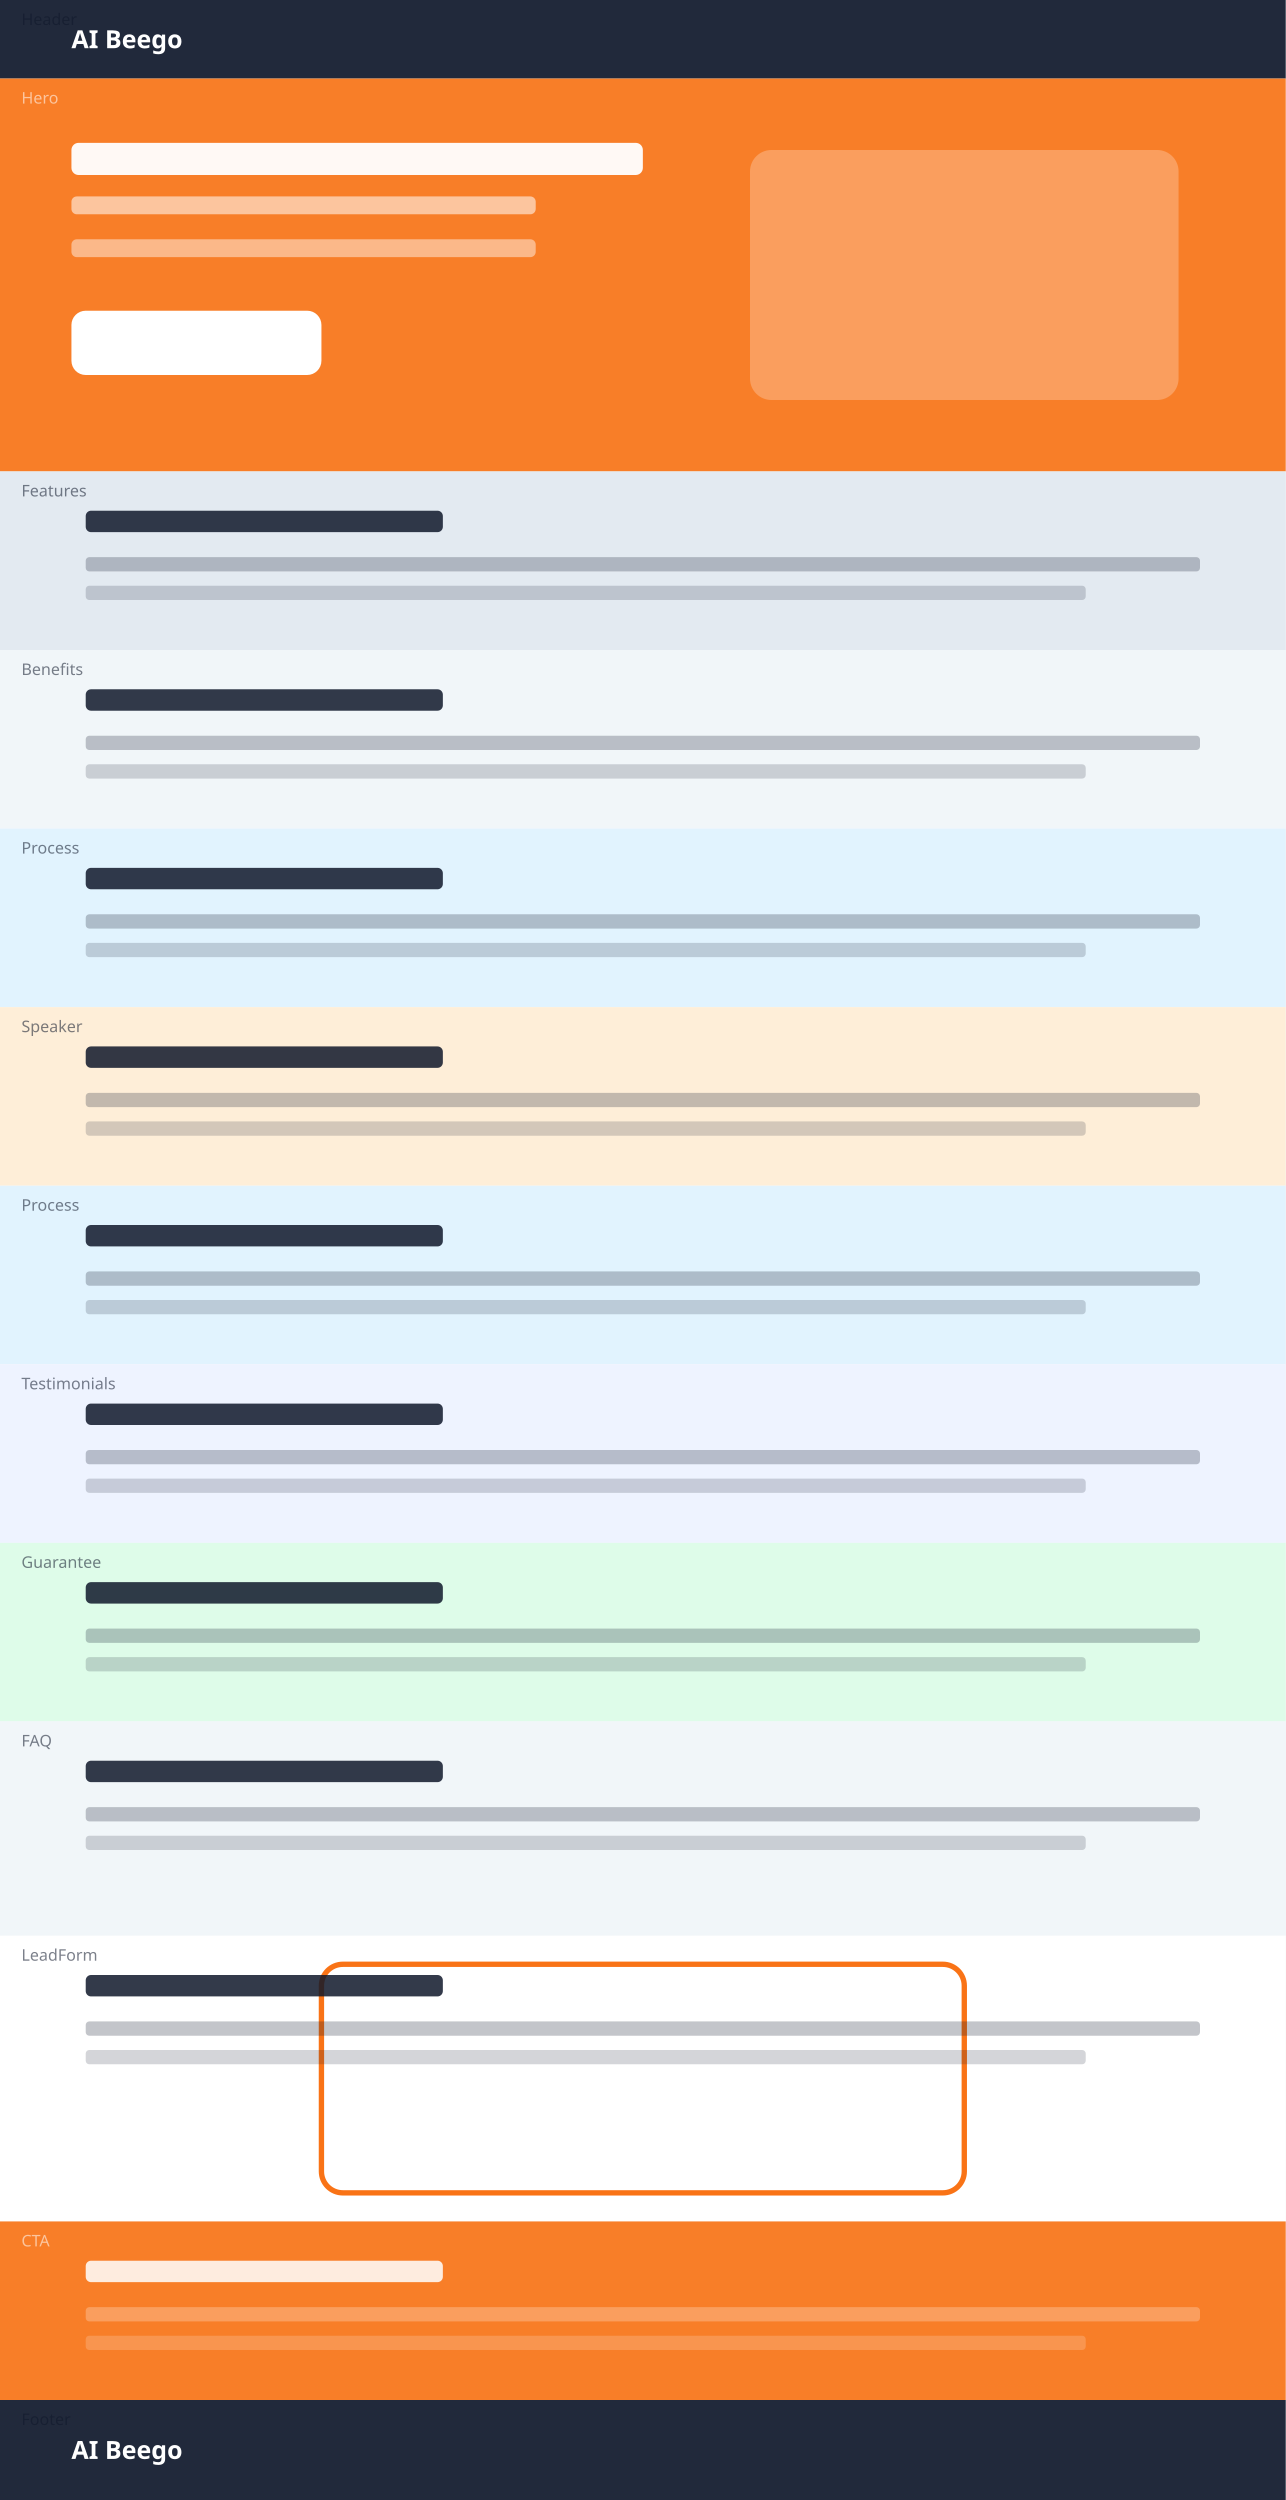
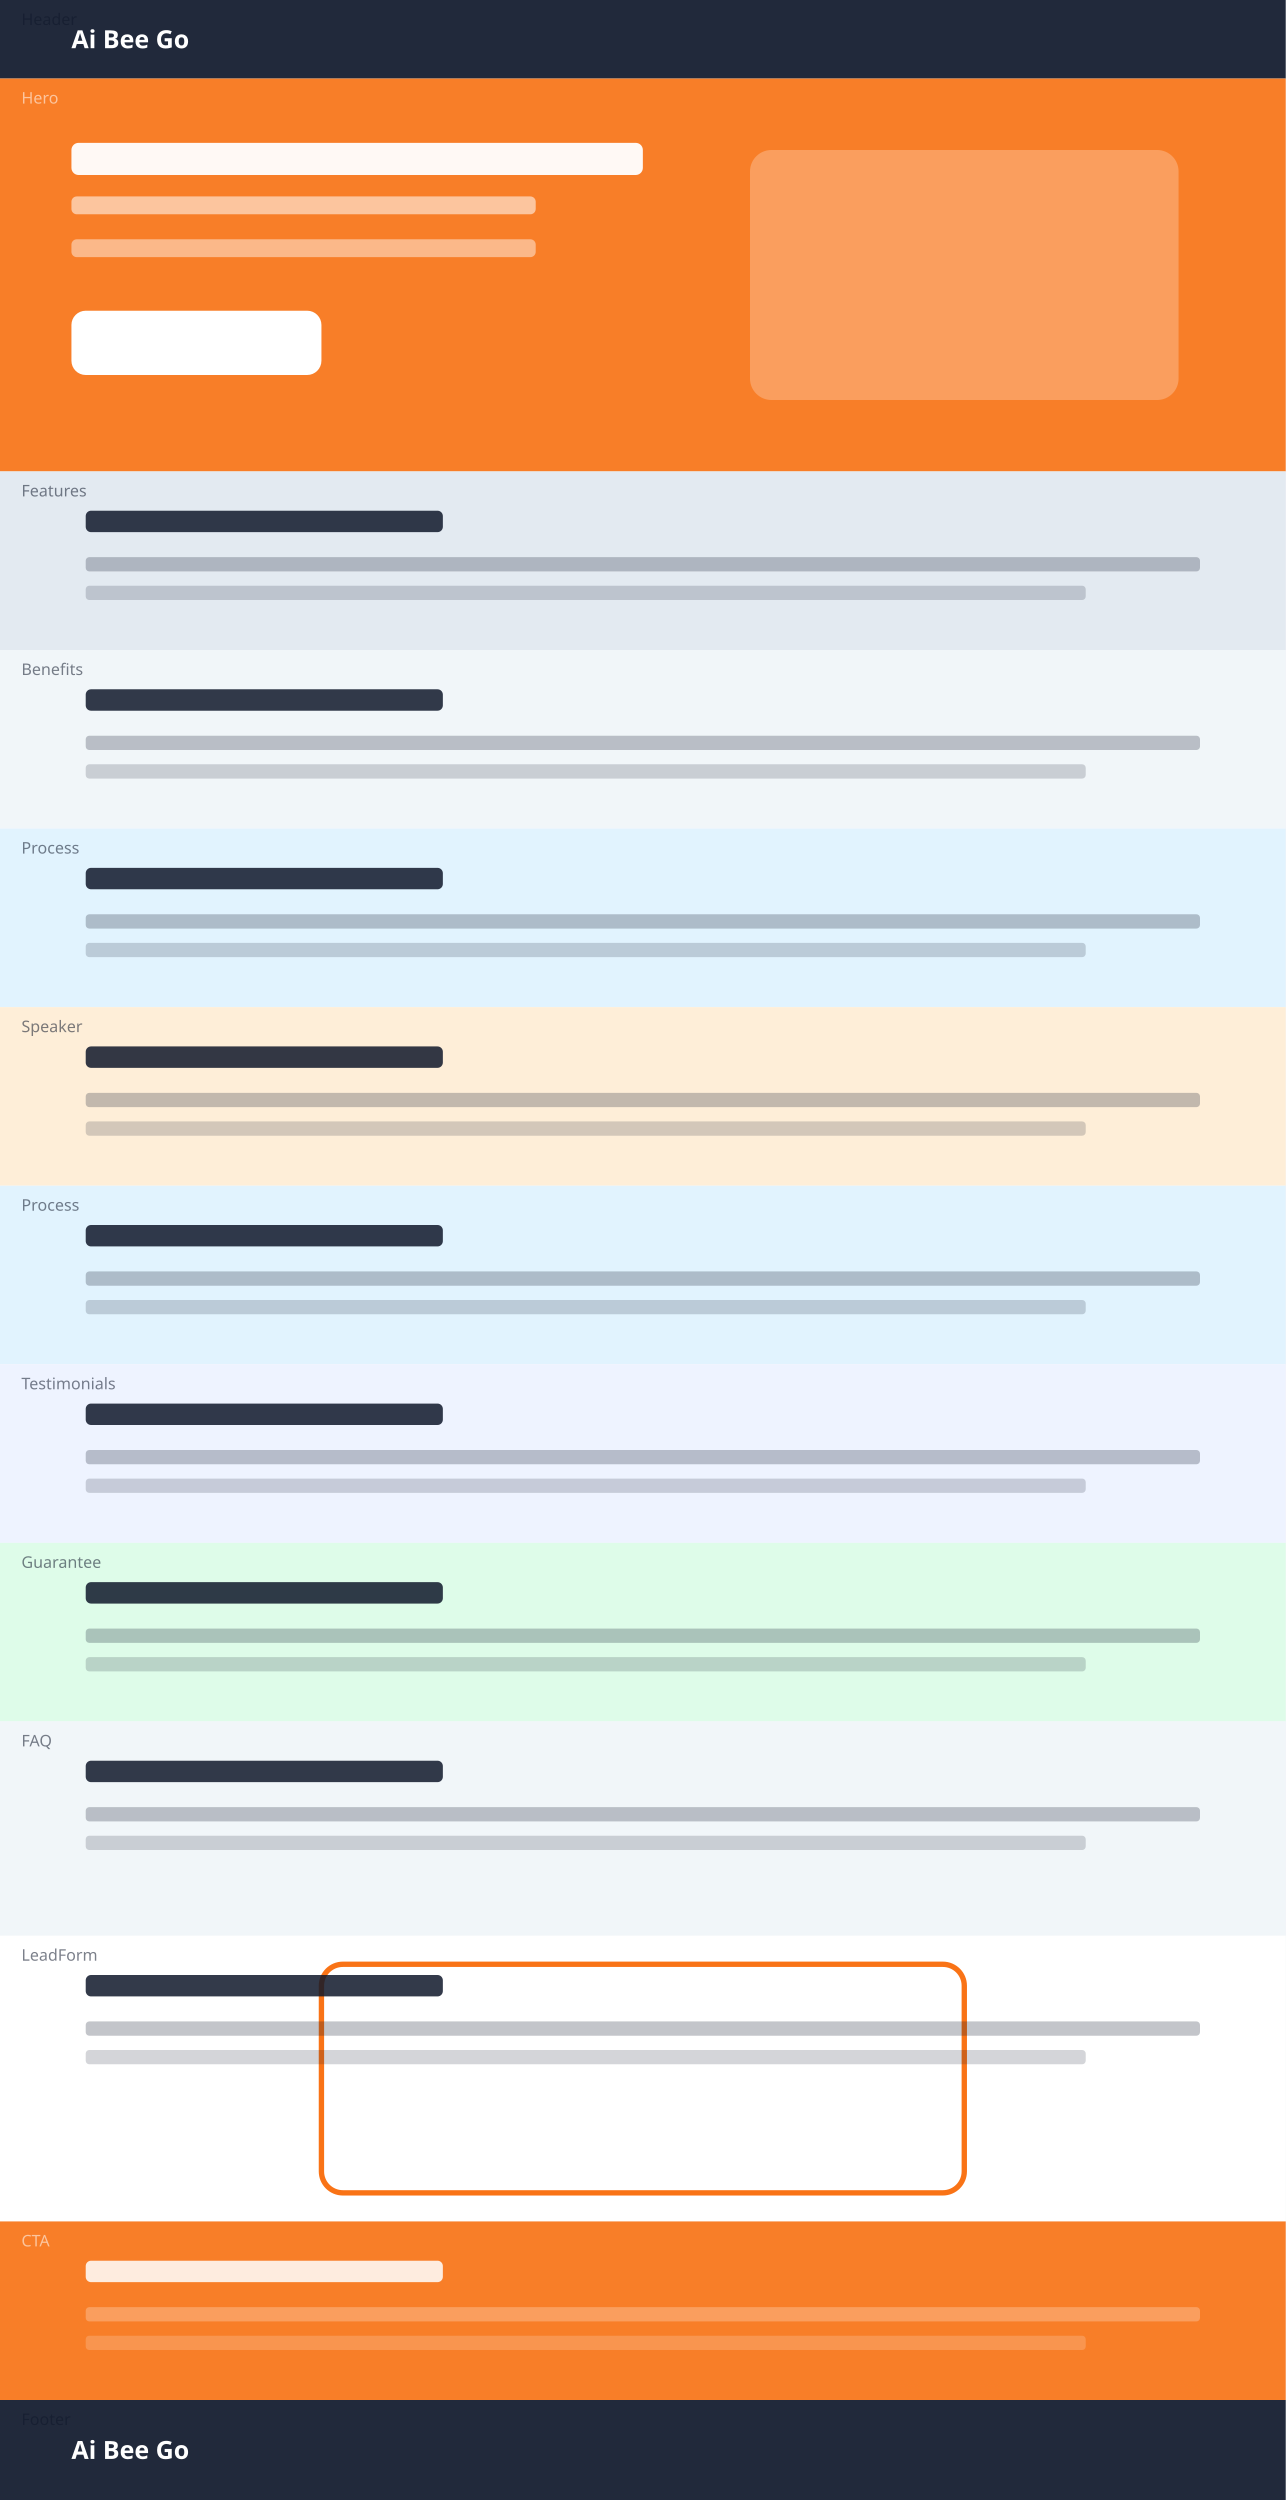
<svg xmlns="http://www.w3.org/2000/svg" width="720" height="1400" viewBox="0 0 720 1400" role="img" aria-label="Đăng ký Webinar">
  <rect width="720" height="1400" fill="#F8FAFC" />
  <rect x="0" y="0" width="720" height="44" fill="#0F172A" opacity="0.92" />
-   <text x="40" y="27" fill="#FFFFFF" font-family="system-ui,sans-serif" font-size="14" font-weight="700">AI Beego</text>
+   <text x="40" y="27" fill="#FFFFFF" font-family="system-ui,sans-serif" font-size="14" font-weight="700">Ai Bee Go</text>
  <text x="12" y="14" fill="#0F172A" font-family="system-ui,sans-serif" font-size="9" opacity="0.55">Header</text>
  <rect x="0" y="44" width="720" height="220" fill="#F97316" opacity="0.92" />
  <rect x="40" y="80" width="320" height="18" rx="4" fill="#FFFFFF" opacity="0.95" />
  <rect x="40" y="110" width="260" height="10" rx="3" fill="#FFFFFF" opacity="0.55" />
  <rect x="40" y="134" width="260" height="10" rx="3" fill="#FFFFFF" opacity="0.45" />
  <rect x="40" y="174" width="140" height="36" rx="8" fill="#FFFFFF" />
  <rect x="420" y="84" width="240" height="140" rx="12" fill="#FFFFFF" opacity="0.25" />
  <text x="12" y="58" fill="#FFFFFF" font-family="system-ui,sans-serif" font-size="9" opacity="0.55">Hero</text>
  <rect x="0" y="264" width="720" height="100" fill="#E2E8F0" opacity="0.92" />
  <rect x="48" y="286" width="200" height="12" rx="3" fill="#0F172A" opacity="0.85" />
  <rect x="48" y="312" width="624" height="8" rx="2" fill="#0F172A" opacity="0.25" />
  <rect x="48" y="328" width="560" height="8" rx="2" fill="#0F172A" opacity="0.18" />
  <text x="12" y="278" fill="#0F172A" font-family="system-ui,sans-serif" font-size="9" opacity="0.55">Features</text>
  <rect x="0" y="364" width="720" height="100" fill="#F1F5F9" opacity="0.92" />
  <rect x="48" y="386" width="200" height="12" rx="3" fill="#0F172A" opacity="0.85" />
  <rect x="48" y="412" width="624" height="8" rx="2" fill="#0F172A" opacity="0.25" />
  <rect x="48" y="428" width="560" height="8" rx="2" fill="#0F172A" opacity="0.18" />
  <text x="12" y="378" fill="#0F172A" font-family="system-ui,sans-serif" font-size="9" opacity="0.55">Benefits</text>
  <rect x="0" y="464" width="720" height="100" fill="#E0F2FE" opacity="0.92" />
  <rect x="48" y="486" width="200" height="12" rx="3" fill="#0F172A" opacity="0.85" />
  <rect x="48" y="512" width="624" height="8" rx="2" fill="#0F172A" opacity="0.25" />
  <rect x="48" y="528" width="560" height="8" rx="2" fill="#0F172A" opacity="0.18" />
  <text x="12" y="478" fill="#0F172A" font-family="system-ui,sans-serif" font-size="9" opacity="0.55">Process</text>
  <rect x="0" y="564" width="720" height="100" fill="#FFEDD5" opacity="0.92" />
  <rect x="48" y="586" width="200" height="12" rx="3" fill="#0F172A" opacity="0.85" />
  <rect x="48" y="612" width="624" height="8" rx="2" fill="#0F172A" opacity="0.25" />
  <rect x="48" y="628" width="560" height="8" rx="2" fill="#0F172A" opacity="0.18" />
  <text x="12" y="578" fill="#0F172A" font-family="system-ui,sans-serif" font-size="9" opacity="0.55">Speaker</text>
  <rect x="0" y="664" width="720" height="100" fill="#E0F2FE" opacity="0.92" />
  <rect x="48" y="686" width="200" height="12" rx="3" fill="#0F172A" opacity="0.85" />
  <rect x="48" y="712" width="624" height="8" rx="2" fill="#0F172A" opacity="0.25" />
  <rect x="48" y="728" width="560" height="8" rx="2" fill="#0F172A" opacity="0.18" />
  <text x="12" y="678" fill="#0F172A" font-family="system-ui,sans-serif" font-size="9" opacity="0.55">Process</text>
  <rect x="0" y="764" width="720" height="100" fill="#EEF2FF" opacity="0.92" />
  <rect x="48" y="786" width="200" height="12" rx="3" fill="#0F172A" opacity="0.85" />
  <rect x="48" y="812" width="624" height="8" rx="2" fill="#0F172A" opacity="0.25" />
  <rect x="48" y="828" width="560" height="8" rx="2" fill="#0F172A" opacity="0.18" />
  <text x="12" y="778" fill="#0F172A" font-family="system-ui,sans-serif" font-size="9" opacity="0.55">Testimonials</text>
  <rect x="0" y="864" width="720" height="100" fill="#DCFCE7" opacity="0.92" />
  <rect x="48" y="886" width="200" height="12" rx="3" fill="#0F172A" opacity="0.85" />
  <rect x="48" y="912" width="624" height="8" rx="2" fill="#0F172A" opacity="0.25" />
  <rect x="48" y="928" width="560" height="8" rx="2" fill="#0F172A" opacity="0.18" />
  <text x="12" y="878" fill="#0F172A" font-family="system-ui,sans-serif" font-size="9" opacity="0.55">Guarantee</text>
  <rect x="0" y="964" width="720" height="120" fill="#F1F5F9" opacity="0.92" />
  <rect x="48" y="986" width="200" height="12" rx="3" fill="#0F172A" opacity="0.85" />
  <rect x="48" y="1012" width="624" height="8" rx="2" fill="#0F172A" opacity="0.25" />
  <rect x="48" y="1028" width="560" height="8" rx="2" fill="#0F172A" opacity="0.18" />
  <text x="12" y="978" fill="#0F172A" font-family="system-ui,sans-serif" font-size="9" opacity="0.55">FAQ</text>
  <rect x="0" y="1084" width="720" height="160" fill="#FFFFFF" opacity="1" />
  <rect x="180" y="1100" width="360" height="128" rx="12" fill="#FFFFFF" stroke="#F97316" stroke-width="3" />
  <rect x="48" y="1106" width="200" height="12" rx="3" fill="#0F172A" opacity="0.85" />
  <rect x="48" y="1132" width="624" height="8" rx="2" fill="#0F172A" opacity="0.25" />
  <rect x="48" y="1148" width="560" height="8" rx="2" fill="#0F172A" opacity="0.18" />
  <text x="12" y="1098" fill="#0F172A" font-family="system-ui,sans-serif" font-size="9" opacity="0.55">LeadForm</text>
  <rect x="0" y="1244" width="720" height="100" fill="#F97316" opacity="0.92" />
  <rect x="48" y="1266" width="200" height="12" rx="3" fill="#FFFFFF" opacity="0.85" />
  <rect x="48" y="1292" width="624" height="8" rx="2" fill="#FFFFFF" opacity="0.25" />
  <rect x="48" y="1308" width="560" height="8" rx="2" fill="#FFFFFF" opacity="0.18" />
  <text x="12" y="1258" fill="#FFFFFF" font-family="system-ui,sans-serif" font-size="9" opacity="0.55">CTA</text>
  <rect x="0" y="1344" width="720" height="56" fill="#0F172A" opacity="0.92" />
-   <text x="40" y="1377" fill="#FFFFFF" font-family="system-ui,sans-serif" font-size="14" font-weight="700">AI Beego</text>
+   <text x="40" y="1377" fill="#FFFFFF" font-family="system-ui,sans-serif" font-size="14" font-weight="700">Ai Bee Go</text>
  <text x="12" y="1358" fill="#0F172A" font-family="system-ui,sans-serif" font-size="9" opacity="0.55">Footer</text>
</svg>
